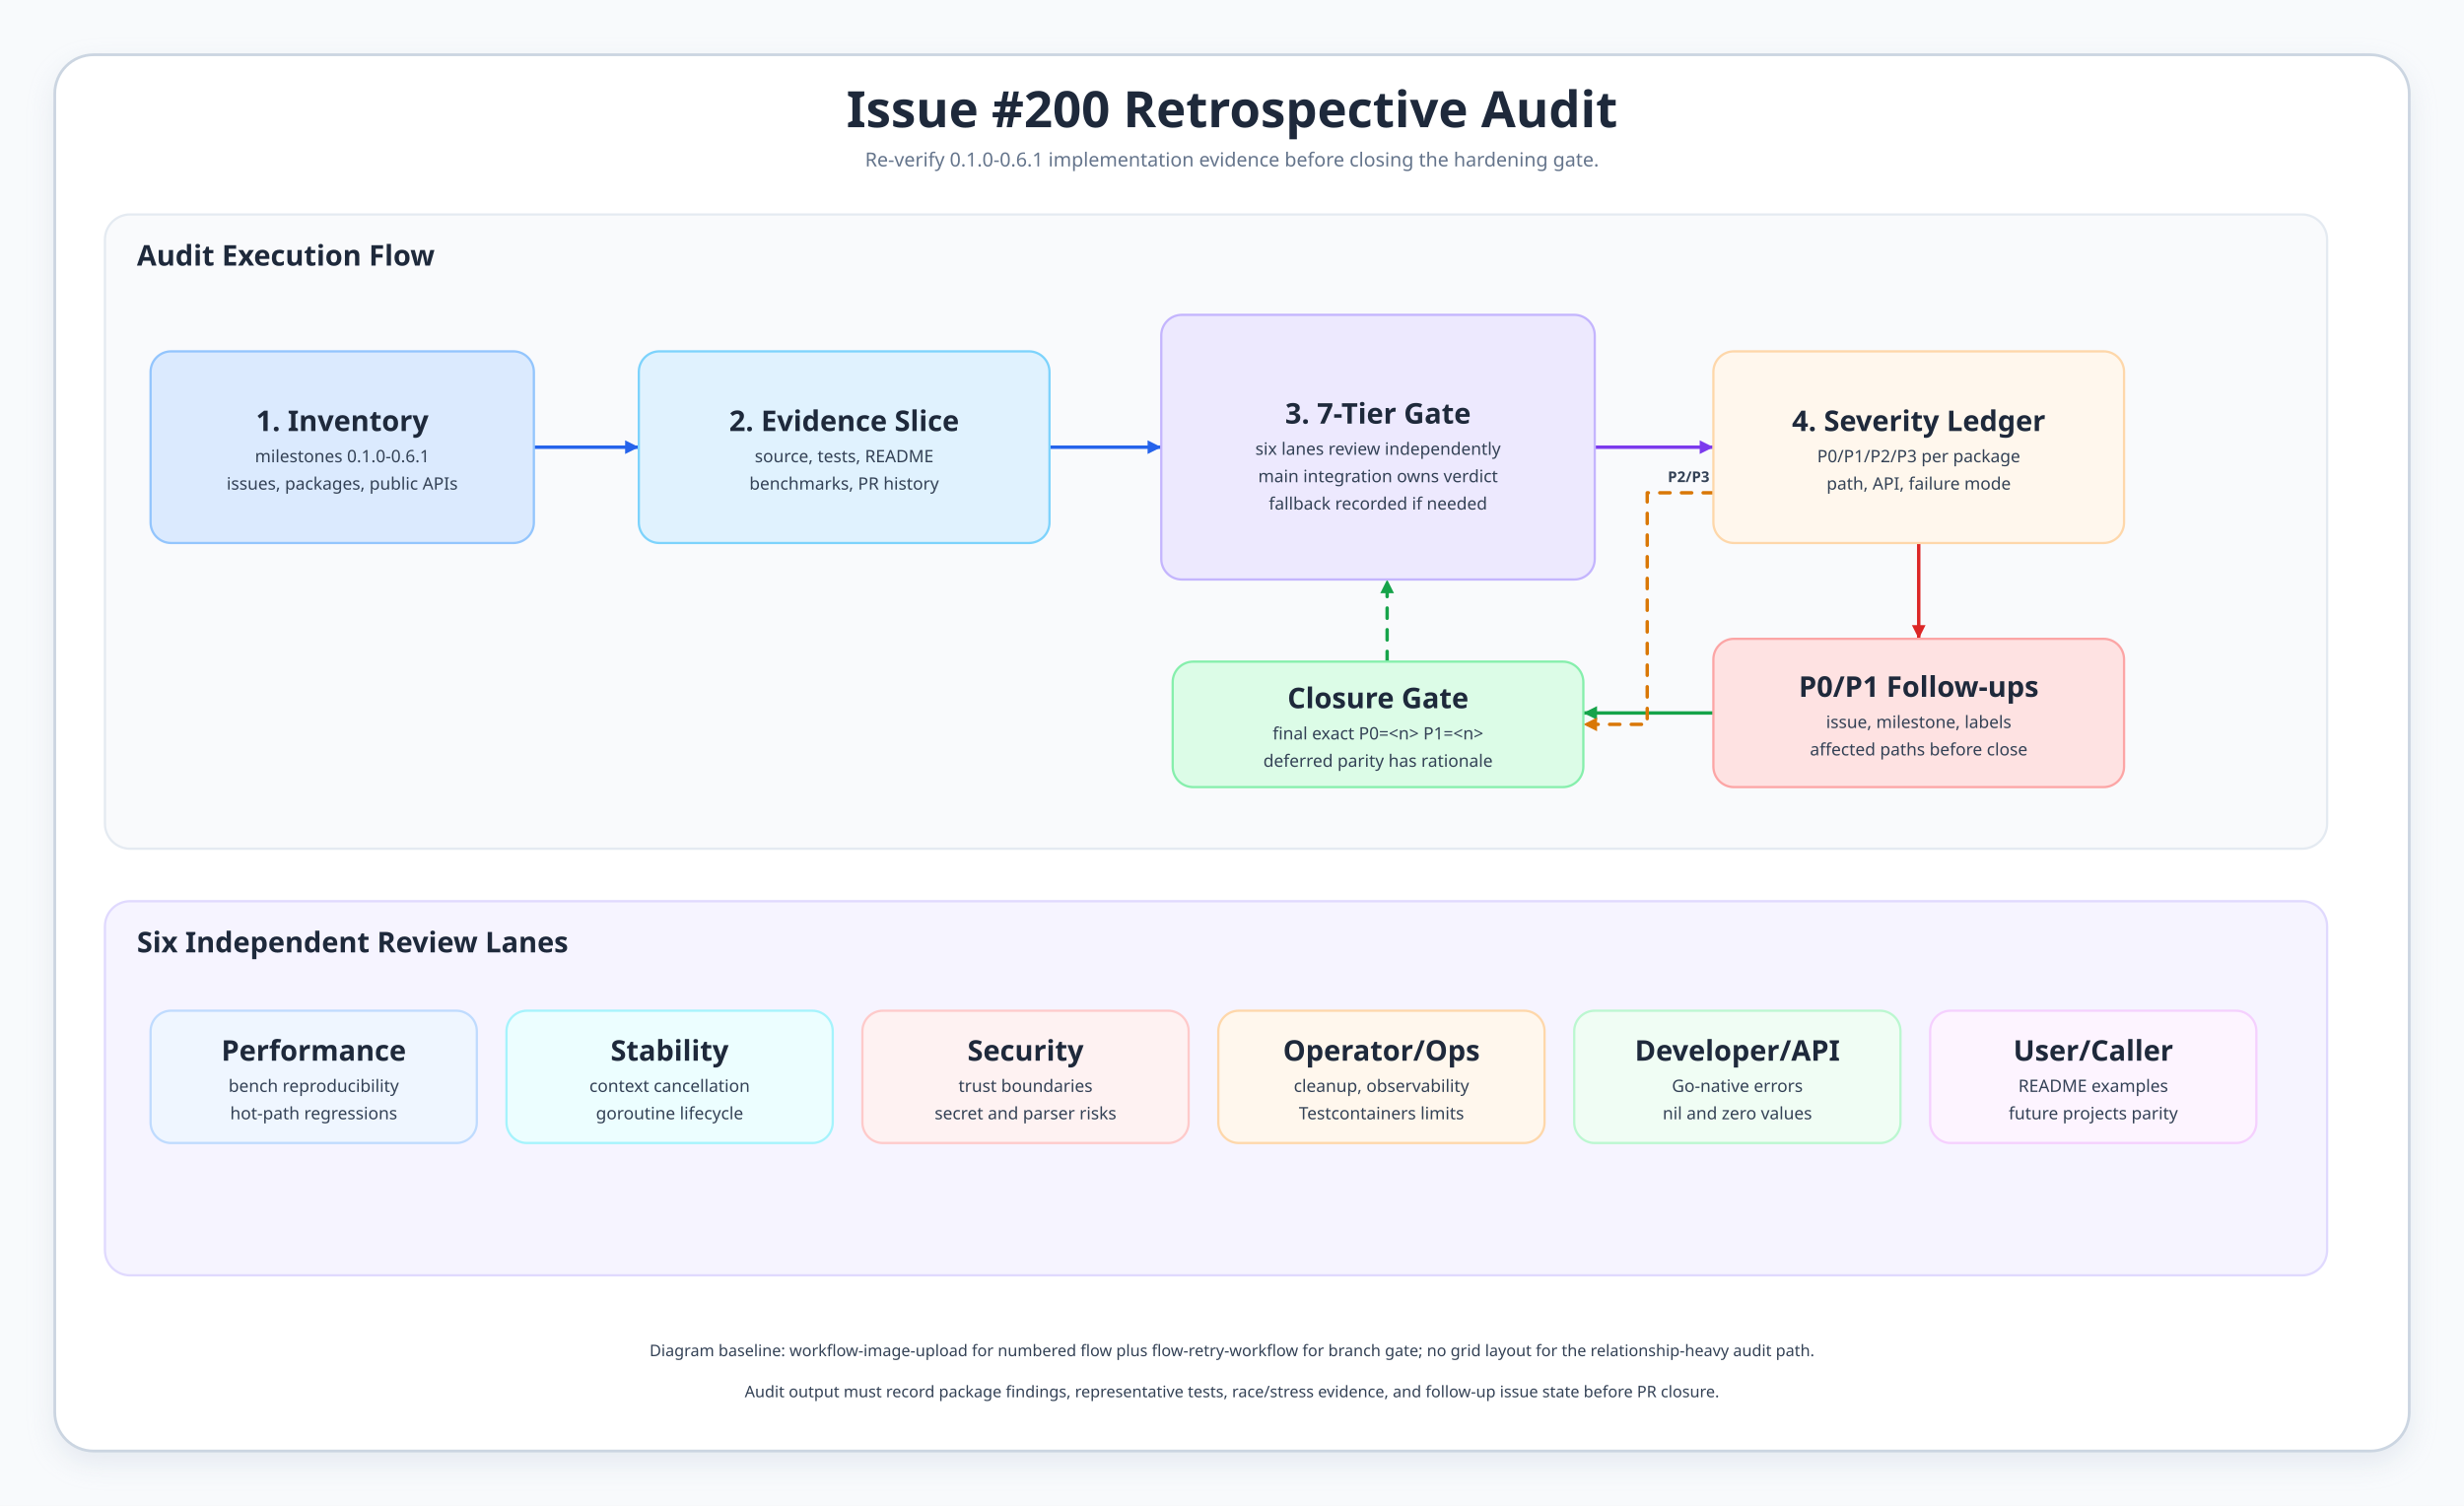
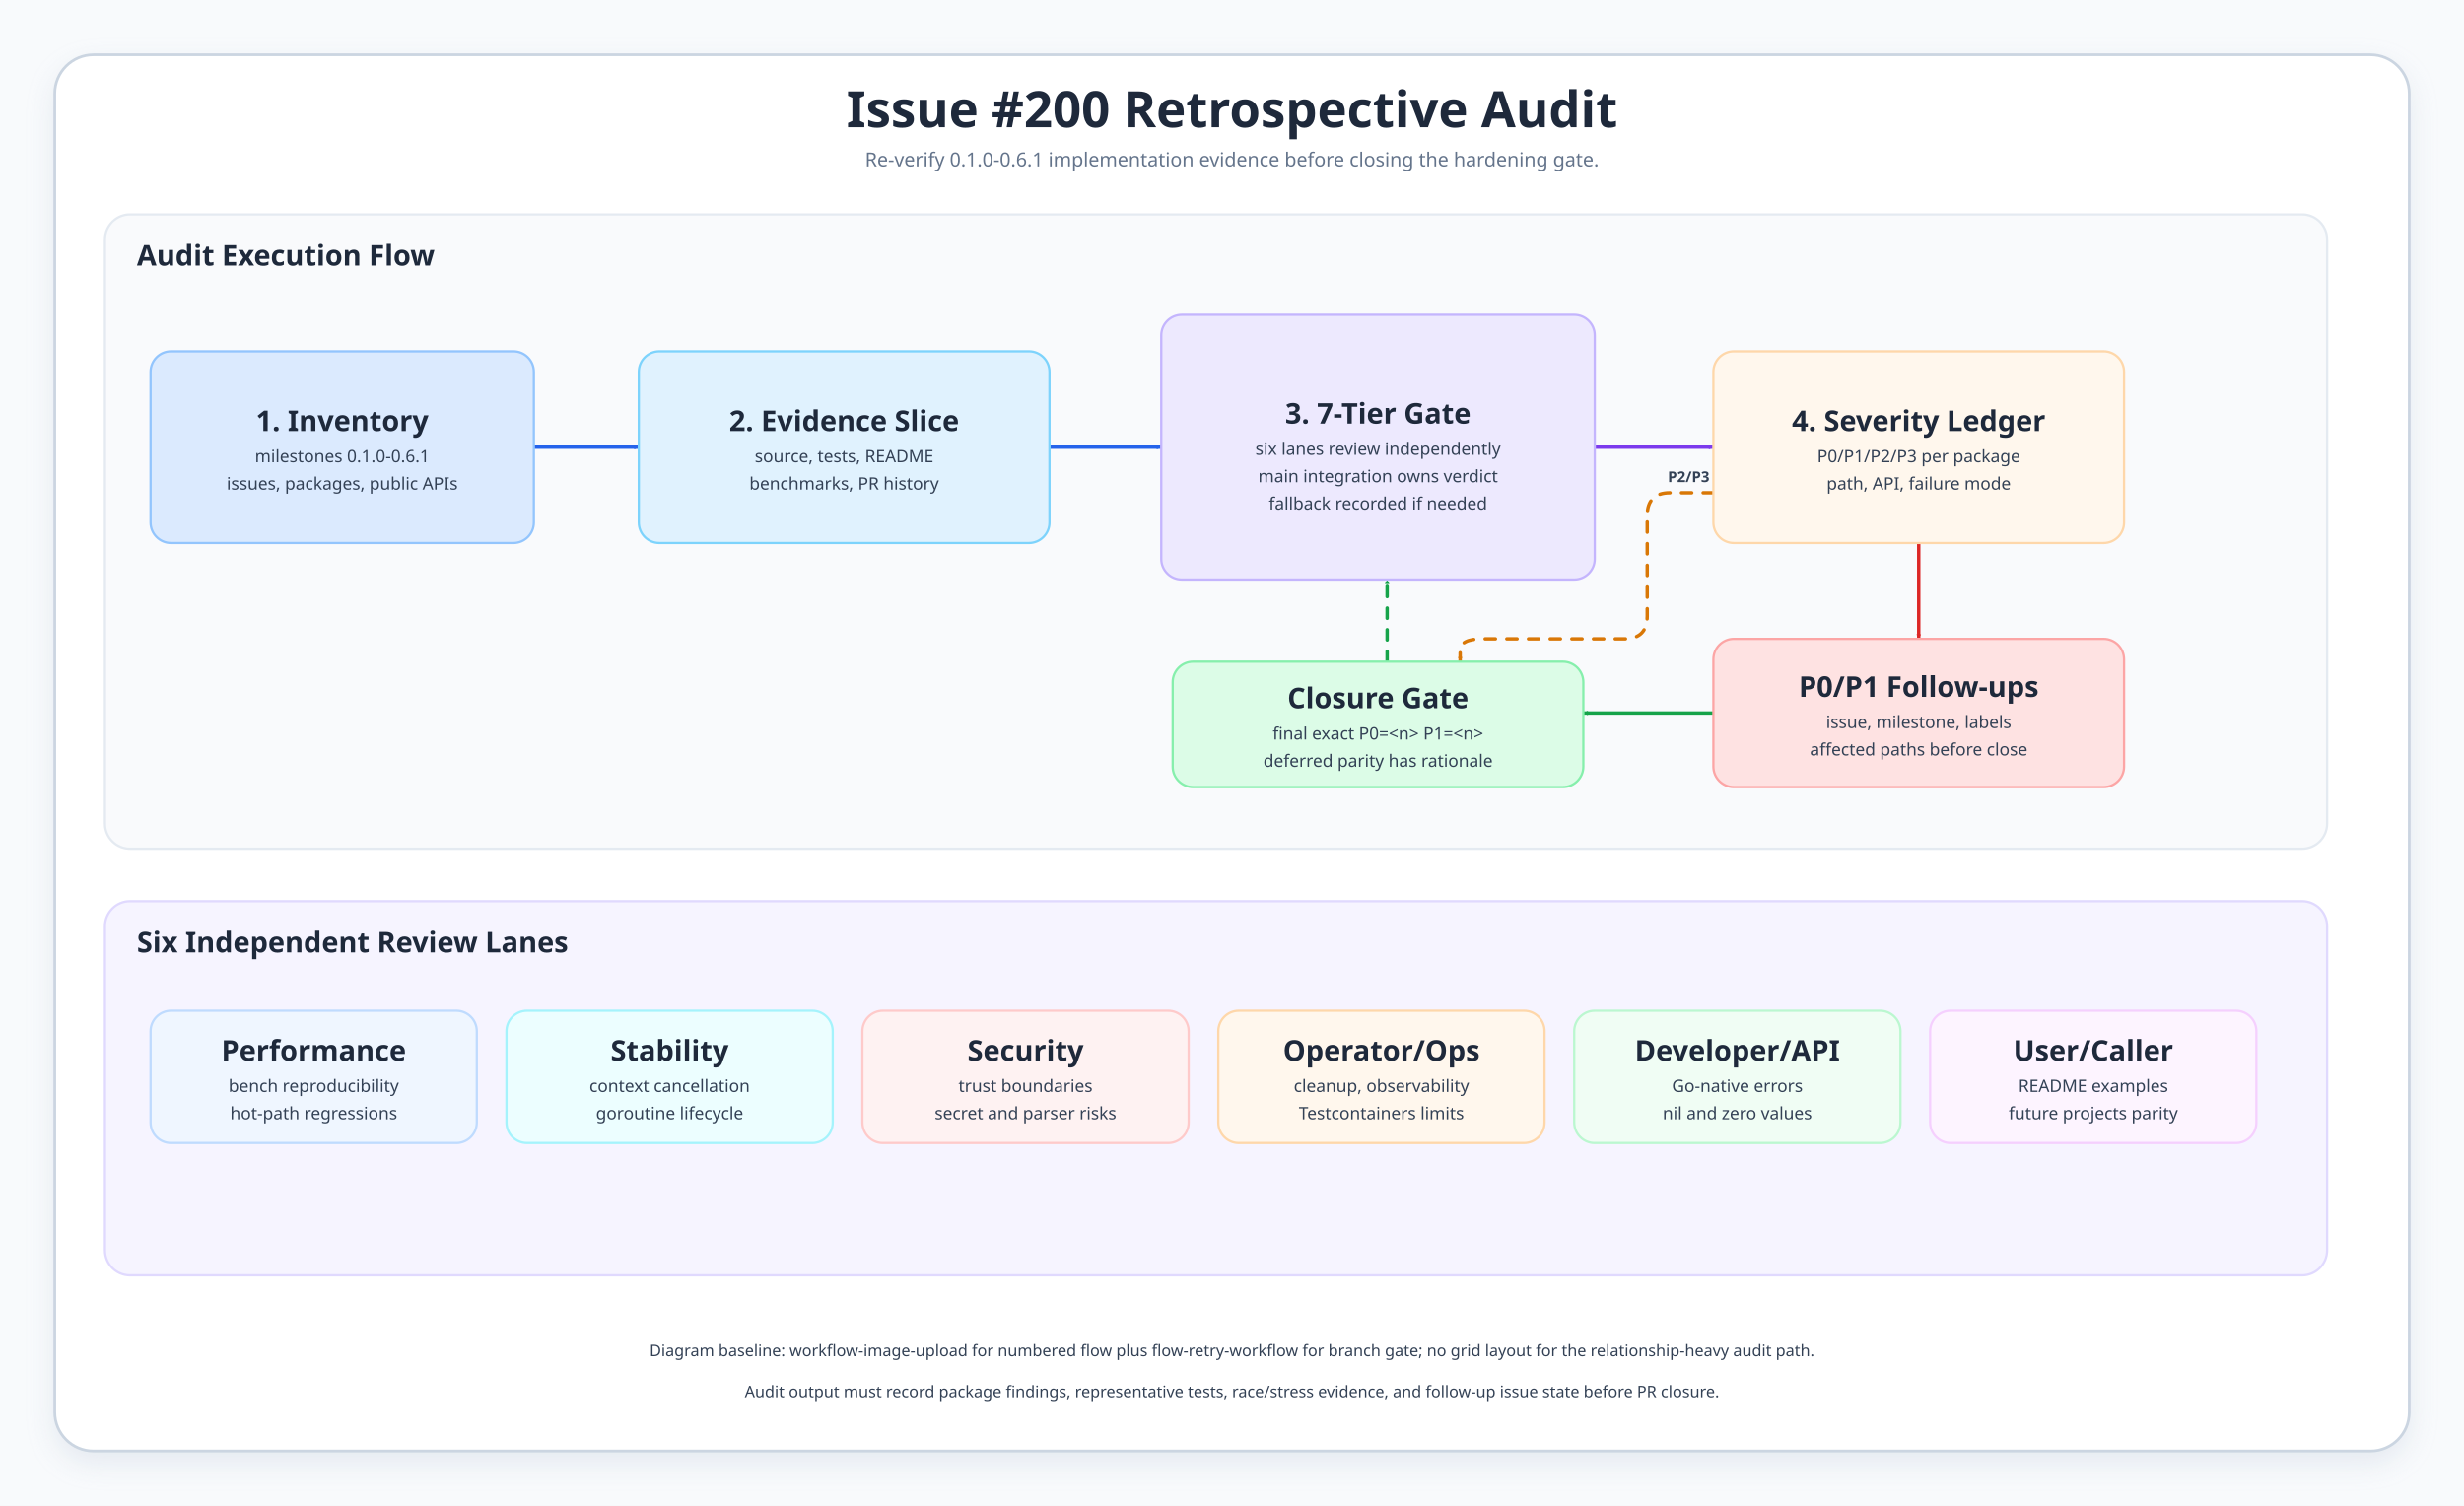
<svg xmlns="http://www.w3.org/2000/svg" width="2160" height="1320" viewBox="0 0 2160 1320">
  <defs>
    <style>
      @font-face { font-family: 'Architects Daughter'; src: url('/Users/debop/Library/Fonts/ArchitectsDaughter-Regular.ttf'); }
      @font-face { font-family: 'Comic Mono'; src: url('/Users/debop/Library/Fonts/ComicMono.ttf'); font-weight: normal; }
      @font-face { font-family: 'Comic Mono'; src: url('/Users/debop/Library/Fonts/ComicMono-Bold.ttf'); font-weight: bold; }
      .title { font-family: 'Architects Daughter'; font-size: 44px; fill: #1E293B; font-weight: bold; }
      .subtitle { font-family: 'Comic Mono'; font-size: 17px; fill: #64748B; }
      .panel-label { font-family: 'Architects Daughter'; font-size: 25px; fill: #1E293B; font-weight: bold; }
      .card-title { font-family: 'Architects Daughter'; font-size: 25px; fill: #1E293B; font-weight: bold; }
      .card-detail { font-family: 'Comic Mono'; font-size: 15px; fill: #334155; }
      .route-label { font-family: 'Comic Mono'; font-size: 13px; fill: #334155; font-weight: bold; }
      .footer-note { font-family: 'Comic Mono'; font-size: 14px; fill: #334155; }
    </style>
-     <marker id="1E293B" viewBox="0 0 5 5" refX="4.5" refY="2.5" markerWidth="5" markerHeight="5" orient="auto">
+     <marker id="1E293B" viewBox="0 0 5 5" refX="4.5" refY="2.5" markerWidth="5" markerHeight="5" markerUnits="userSpaceOnUse" orient="auto">
      <path d="M 0.5 0.5 L 4.5 2.5 L 0.5 4.5 Z" fill="#1E293B" />
    </marker>
-     <marker id="64748B" viewBox="0 0 5 5" refX="4.5" refY="2.5" markerWidth="5" markerHeight="5" orient="auto">
+     <marker id="64748B" viewBox="0 0 5 5" refX="4.5" refY="2.5" markerWidth="5" markerHeight="5" markerUnits="userSpaceOnUse" orient="auto">
      <path d="M 0.5 0.5 L 4.5 2.5 L 0.5 4.5 Z" fill="#64748B" />
    </marker>
-     <marker id="2563EB" viewBox="0 0 5 5" refX="4.5" refY="2.5" markerWidth="5" markerHeight="5" orient="auto">
+     <marker id="2563EB" viewBox="0 0 5 5" refX="4.5" refY="2.5" markerWidth="5" markerHeight="5" markerUnits="userSpaceOnUse" orient="auto">
      <path d="M 0.5 0.5 L 4.5 2.5 L 0.5 4.5 Z" fill="#2563EB" />
    </marker>
-     <marker id="7C3AED" viewBox="0 0 5 5" refX="4.5" refY="2.5" markerWidth="5" markerHeight="5" orient="auto">
+     <marker id="7C3AED" viewBox="0 0 5 5" refX="4.5" refY="2.5" markerWidth="5" markerHeight="5" markerUnits="userSpaceOnUse" orient="auto">
      <path d="M 0.5 0.5 L 4.5 2.5 L 0.5 4.5 Z" fill="#7C3AED" />
    </marker>
-     <marker id="16A34A" viewBox="0 0 5 5" refX="4.5" refY="2.5" markerWidth="5" markerHeight="5" orient="auto">
+     <marker id="16A34A" viewBox="0 0 5 5" refX="4.5" refY="2.5" markerWidth="5" markerHeight="5" markerUnits="userSpaceOnUse" orient="auto">
      <path d="M 0.5 0.5 L 4.5 2.5 L 0.5 4.5 Z" fill="#16A34A" />
    </marker>
-     <marker id="D97706" viewBox="0 0 5 5" refX="4.5" refY="2.5" markerWidth="5" markerHeight="5" orient="auto">
+     <marker id="D97706" viewBox="0 0 5 5" refX="4.5" refY="2.5" markerWidth="5" markerHeight="5" markerUnits="userSpaceOnUse" orient="auto">
      <path d="M 0.5 0.5 L 4.5 2.5 L 0.5 4.5 Z" fill="#D97706" />
    </marker>
-     <marker id="DC2626" viewBox="0 0 5 5" refX="4.5" refY="2.5" markerWidth="5" markerHeight="5" orient="auto">
+     <marker id="DC2626" viewBox="0 0 5 5" refX="4.5" refY="2.5" markerWidth="5" markerHeight="5" markerUnits="userSpaceOnUse" orient="auto">
      <path d="M 0.5 0.5 L 4.5 2.5 L 0.5 4.5 Z" fill="#DC2626" />
    </marker>
-     <marker id="475569" viewBox="0 0 5 5" refX="4.5" refY="2.5" markerWidth="5" markerHeight="5" orient="auto">
+     <marker id="475569" viewBox="0 0 5 5" refX="4.5" refY="2.5" markerWidth="5" markerHeight="5" markerUnits="userSpaceOnUse" orient="auto">
      <path d="M 0.5 0.5 L 4.5 2.5 L 0.5 4.5 Z" fill="#475569" />
    </marker>
    <filter id="shadow" x="-10%" y="-10%" width="120%" height="120%">
      <feDropShadow dx="0" dy="10" stdDeviation="12" flood-color="#CBD5E1" flood-opacity="0.42" />
    </filter>
  </defs>
  <rect x="0" y="0" width="2160" height="1320" fill="#F8FAFC" />
  <rect x="48" y="48" width="2064" height="1224" rx="34" fill="#FFFFFF" stroke="#CBD5E1" stroke-width="2.4" filter="url(#shadow)" />
  <text x="1080" y="96" class="title" text-anchor="middle" dominant-baseline="middle">Issue #200 Retrospective Audit</text>
  <text x="1080" y="140" class="subtitle" text-anchor="middle" dominant-baseline="middle">Re-verify 0.1.0-0.6.1 implementation evidence before closing the hardening gate.</text>
  <g>
    <rect x="92" y="188" width="1948" height="556" rx="22" fill="#F8FAFC" stroke="#E2E8F0" stroke-width="2" opacity="0.92" />
    <text x="120" y="224" class="panel-label" dominant-baseline="middle">Audit Execution Flow</text>
  </g>
  <g>
    <rect x="92" y="790" width="1948" height="328" rx="22" fill="#F5F3FF" stroke="#DDD6FE" stroke-width="2" opacity="0.92" />
    <text x="120" y="826" class="panel-label" dominant-baseline="middle">Six Independent Review Lanes</text>
  </g>
  <path d="M 468 392 L 560 392" fill="none" stroke="#2563EB" stroke-width="3" stroke-linecap="round" stroke-linejoin="round" marker-end="url(#2563EB)" />
  <path d="M 920 392 L 1018 392" fill="none" stroke="#2563EB" stroke-width="3" stroke-linecap="round" stroke-linejoin="round" marker-end="url(#2563EB)" />
  <path d="M 1398 392 L 1502 392" fill="none" stroke="#7C3AED" stroke-width="3" stroke-linecap="round" stroke-linejoin="round" marker-end="url(#7C3AED)" />
  <path d="M 1682 476 L 1682 560" fill="none" stroke="#DC2626" stroke-width="3" stroke-linecap="round" stroke-linejoin="round" marker-end="url(#DC2626)" />
  <text x="1700" y="462" class="route-label" dominant-baseline="middle">P0/P1</text>
  <path d="M 1502 625 L 1388 625" fill="none" stroke="#16A34A" stroke-width="3" stroke-linecap="round" stroke-linejoin="round" marker-end="url(#16A34A)" />
-   <path d="M 1502 432 L 1444 432 L 1444 635 L 1388 635" fill="none" stroke="#D97706" stroke-width="3" stroke-linecap="round" stroke-linejoin="round" marker-end="url(#D97706)" stroke-dasharray="9 10" />
+   <path d="M 1502 432 H 1464 Q 1444 432 1444 452 V 540 Q 1444 560 1424 560 H 1300 Q 1280 560 1280 570 V 580" fill="none" stroke="#D97706" stroke-width="3" stroke-linecap="round" stroke-linejoin="round" marker-end="url(#D97706)" stroke-dasharray="9 10" />
  <text x="1462" y="418" class="route-label" dominant-baseline="middle">P2/P3</text>
  <path d="M 1216 580 L 1216 508" fill="none" stroke="#16A34A" stroke-width="3" stroke-linecap="round" stroke-linejoin="round" marker-end="url(#16A34A)" stroke-dasharray="9 10" />
  <rect x="132" y="308" width="336" height="168" rx="18" fill="#DBEAFE" stroke="#93C5FD" stroke-width="2" />
  <text x="300" y="369" class="card-title" text-anchor="middle" dominant-baseline="middle">1. Inventory</text>
  <text x="300" y="400" class="card-detail" text-anchor="middle" dominant-baseline="middle">milestones 0.1.0-0.6.1</text>
  <text x="300" y="424" class="card-detail" text-anchor="middle" dominant-baseline="middle">issues, packages, public APIs</text>
  <rect x="560" y="308" width="360" height="168" rx="18" fill="#E0F2FE" stroke="#7DD3FC" stroke-width="2" />
  <text x="740" y="369" class="card-title" text-anchor="middle" dominant-baseline="middle">2. Evidence Slice</text>
  <text x="740" y="400" class="card-detail" text-anchor="middle" dominant-baseline="middle">source, tests, README</text>
  <text x="740" y="424" class="card-detail" text-anchor="middle" dominant-baseline="middle">benchmarks, PR history</text>
  <rect x="1018" y="276" width="380" height="232" rx="18" fill="#EDE9FE" stroke="#C4B5FD" stroke-width="2" />
  <text x="1208" y="362.5" class="card-title" text-anchor="middle" dominant-baseline="middle">3. 7-Tier Gate</text>
  <text x="1208" y="393.5" class="card-detail" text-anchor="middle" dominant-baseline="middle">six lanes review independently</text>
  <text x="1208" y="417.5" class="card-detail" text-anchor="middle" dominant-baseline="middle">main integration owns verdict</text>
  <text x="1208" y="441.5" class="card-detail" text-anchor="middle" dominant-baseline="middle">fallback recorded if needed</text>
  <rect x="1502" y="308" width="360" height="168" rx="18" fill="#FFF7ED" stroke="#FED7AA" stroke-width="2" />
  <text x="1682" y="369" class="card-title" text-anchor="middle" dominant-baseline="middle">4. Severity Ledger</text>
  <text x="1682" y="400" class="card-detail" text-anchor="middle" dominant-baseline="middle">P0/P1/P2/P3 per package</text>
  <text x="1682" y="424" class="card-detail" text-anchor="middle" dominant-baseline="middle">path, API, failure mode</text>
  <rect x="1502" y="560" width="360" height="130" rx="18" fill="#FEE2E2" stroke="#FCA5A5" stroke-width="2" />
  <text x="1682" y="602" class="card-title" text-anchor="middle" dominant-baseline="middle">P0/P1 Follow-ups</text>
  <text x="1682" y="633" class="card-detail" text-anchor="middle" dominant-baseline="middle">issue, milestone, labels</text>
  <text x="1682" y="657" class="card-detail" text-anchor="middle" dominant-baseline="middle">affected paths before close</text>
  <rect x="1028" y="580" width="360" height="110" rx="18" fill="#DCFCE7" stroke="#86EFAC" stroke-width="2" />
  <text x="1208" y="612" class="card-title" text-anchor="middle" dominant-baseline="middle">Closure Gate</text>
  <text x="1208" y="643" class="card-detail" text-anchor="middle" dominant-baseline="middle">final exact P0=&lt;n&gt; P1=&lt;n&gt;</text>
  <text x="1208" y="667" class="card-detail" text-anchor="middle" dominant-baseline="middle">deferred parity has rationale</text>
  <rect x="132" y="886" width="286" height="116" rx="18" fill="#EFF6FF" stroke="#BFDBFE" stroke-width="2" />
  <text x="275" y="921" class="card-title" text-anchor="middle" dominant-baseline="middle">Performance</text>
  <text x="275" y="952" class="card-detail" text-anchor="middle" dominant-baseline="middle">bench reproducibility</text>
  <text x="275" y="976" class="card-detail" text-anchor="middle" dominant-baseline="middle">hot-path regressions</text>
  <rect x="444" y="886" width="286" height="116" rx="18" fill="#ECFEFF" stroke="#A5F3FC" stroke-width="2" />
  <text x="587" y="921" class="card-title" text-anchor="middle" dominant-baseline="middle">Stability</text>
  <text x="587" y="952" class="card-detail" text-anchor="middle" dominant-baseline="middle">context cancellation</text>
  <text x="587" y="976" class="card-detail" text-anchor="middle" dominant-baseline="middle">goroutine lifecycle</text>
  <rect x="756" y="886" width="286" height="116" rx="18" fill="#FEF2F2" stroke="#FECACA" stroke-width="2" />
  <text x="899" y="921" class="card-title" text-anchor="middle" dominant-baseline="middle">Security</text>
  <text x="899" y="952" class="card-detail" text-anchor="middle" dominant-baseline="middle">trust boundaries</text>
  <text x="899" y="976" class="card-detail" text-anchor="middle" dominant-baseline="middle">secret and parser risks</text>
  <rect x="1068" y="886" width="286" height="116" rx="18" fill="#FFF7ED" stroke="#FED7AA" stroke-width="2" />
  <text x="1211" y="921" class="card-title" text-anchor="middle" dominant-baseline="middle">Operator/Ops</text>
  <text x="1211" y="952" class="card-detail" text-anchor="middle" dominant-baseline="middle">cleanup, observability</text>
  <text x="1211" y="976" class="card-detail" text-anchor="middle" dominant-baseline="middle">Testcontainers limits</text>
  <rect x="1380" y="886" width="286" height="116" rx="18" fill="#F0FDF4" stroke="#BBF7D0" stroke-width="2" />
  <text x="1523" y="921" class="card-title" text-anchor="middle" dominant-baseline="middle">Developer/API</text>
  <text x="1523" y="952" class="card-detail" text-anchor="middle" dominant-baseline="middle">Go-native errors</text>
  <text x="1523" y="976" class="card-detail" text-anchor="middle" dominant-baseline="middle">nil and zero values</text>
  <rect x="1692" y="886" width="286" height="116" rx="18" fill="#FDF4FF" stroke="#F5D0FE" stroke-width="2" />
  <text x="1835" y="921" class="card-title" text-anchor="middle" dominant-baseline="middle">User/Caller</text>
  <text x="1835" y="952" class="card-detail" text-anchor="middle" dominant-baseline="middle">README examples</text>
  <text x="1835" y="976" class="card-detail" text-anchor="middle" dominant-baseline="middle">future projects parity</text>
  <text x="1080" y="1184" class="footer-note" text-anchor="middle" dominant-baseline="middle">Diagram baseline: workflow-image-upload for numbered flow plus flow-retry-workflow for branch gate; no grid layout for the relationship-heavy audit path.</text>
  <text x="1080" y="1220" class="footer-note" text-anchor="middle" dominant-baseline="middle">Audit output must record package findings, representative tests, race/stress evidence, and follow-up issue state before PR closure.</text>
</svg>
